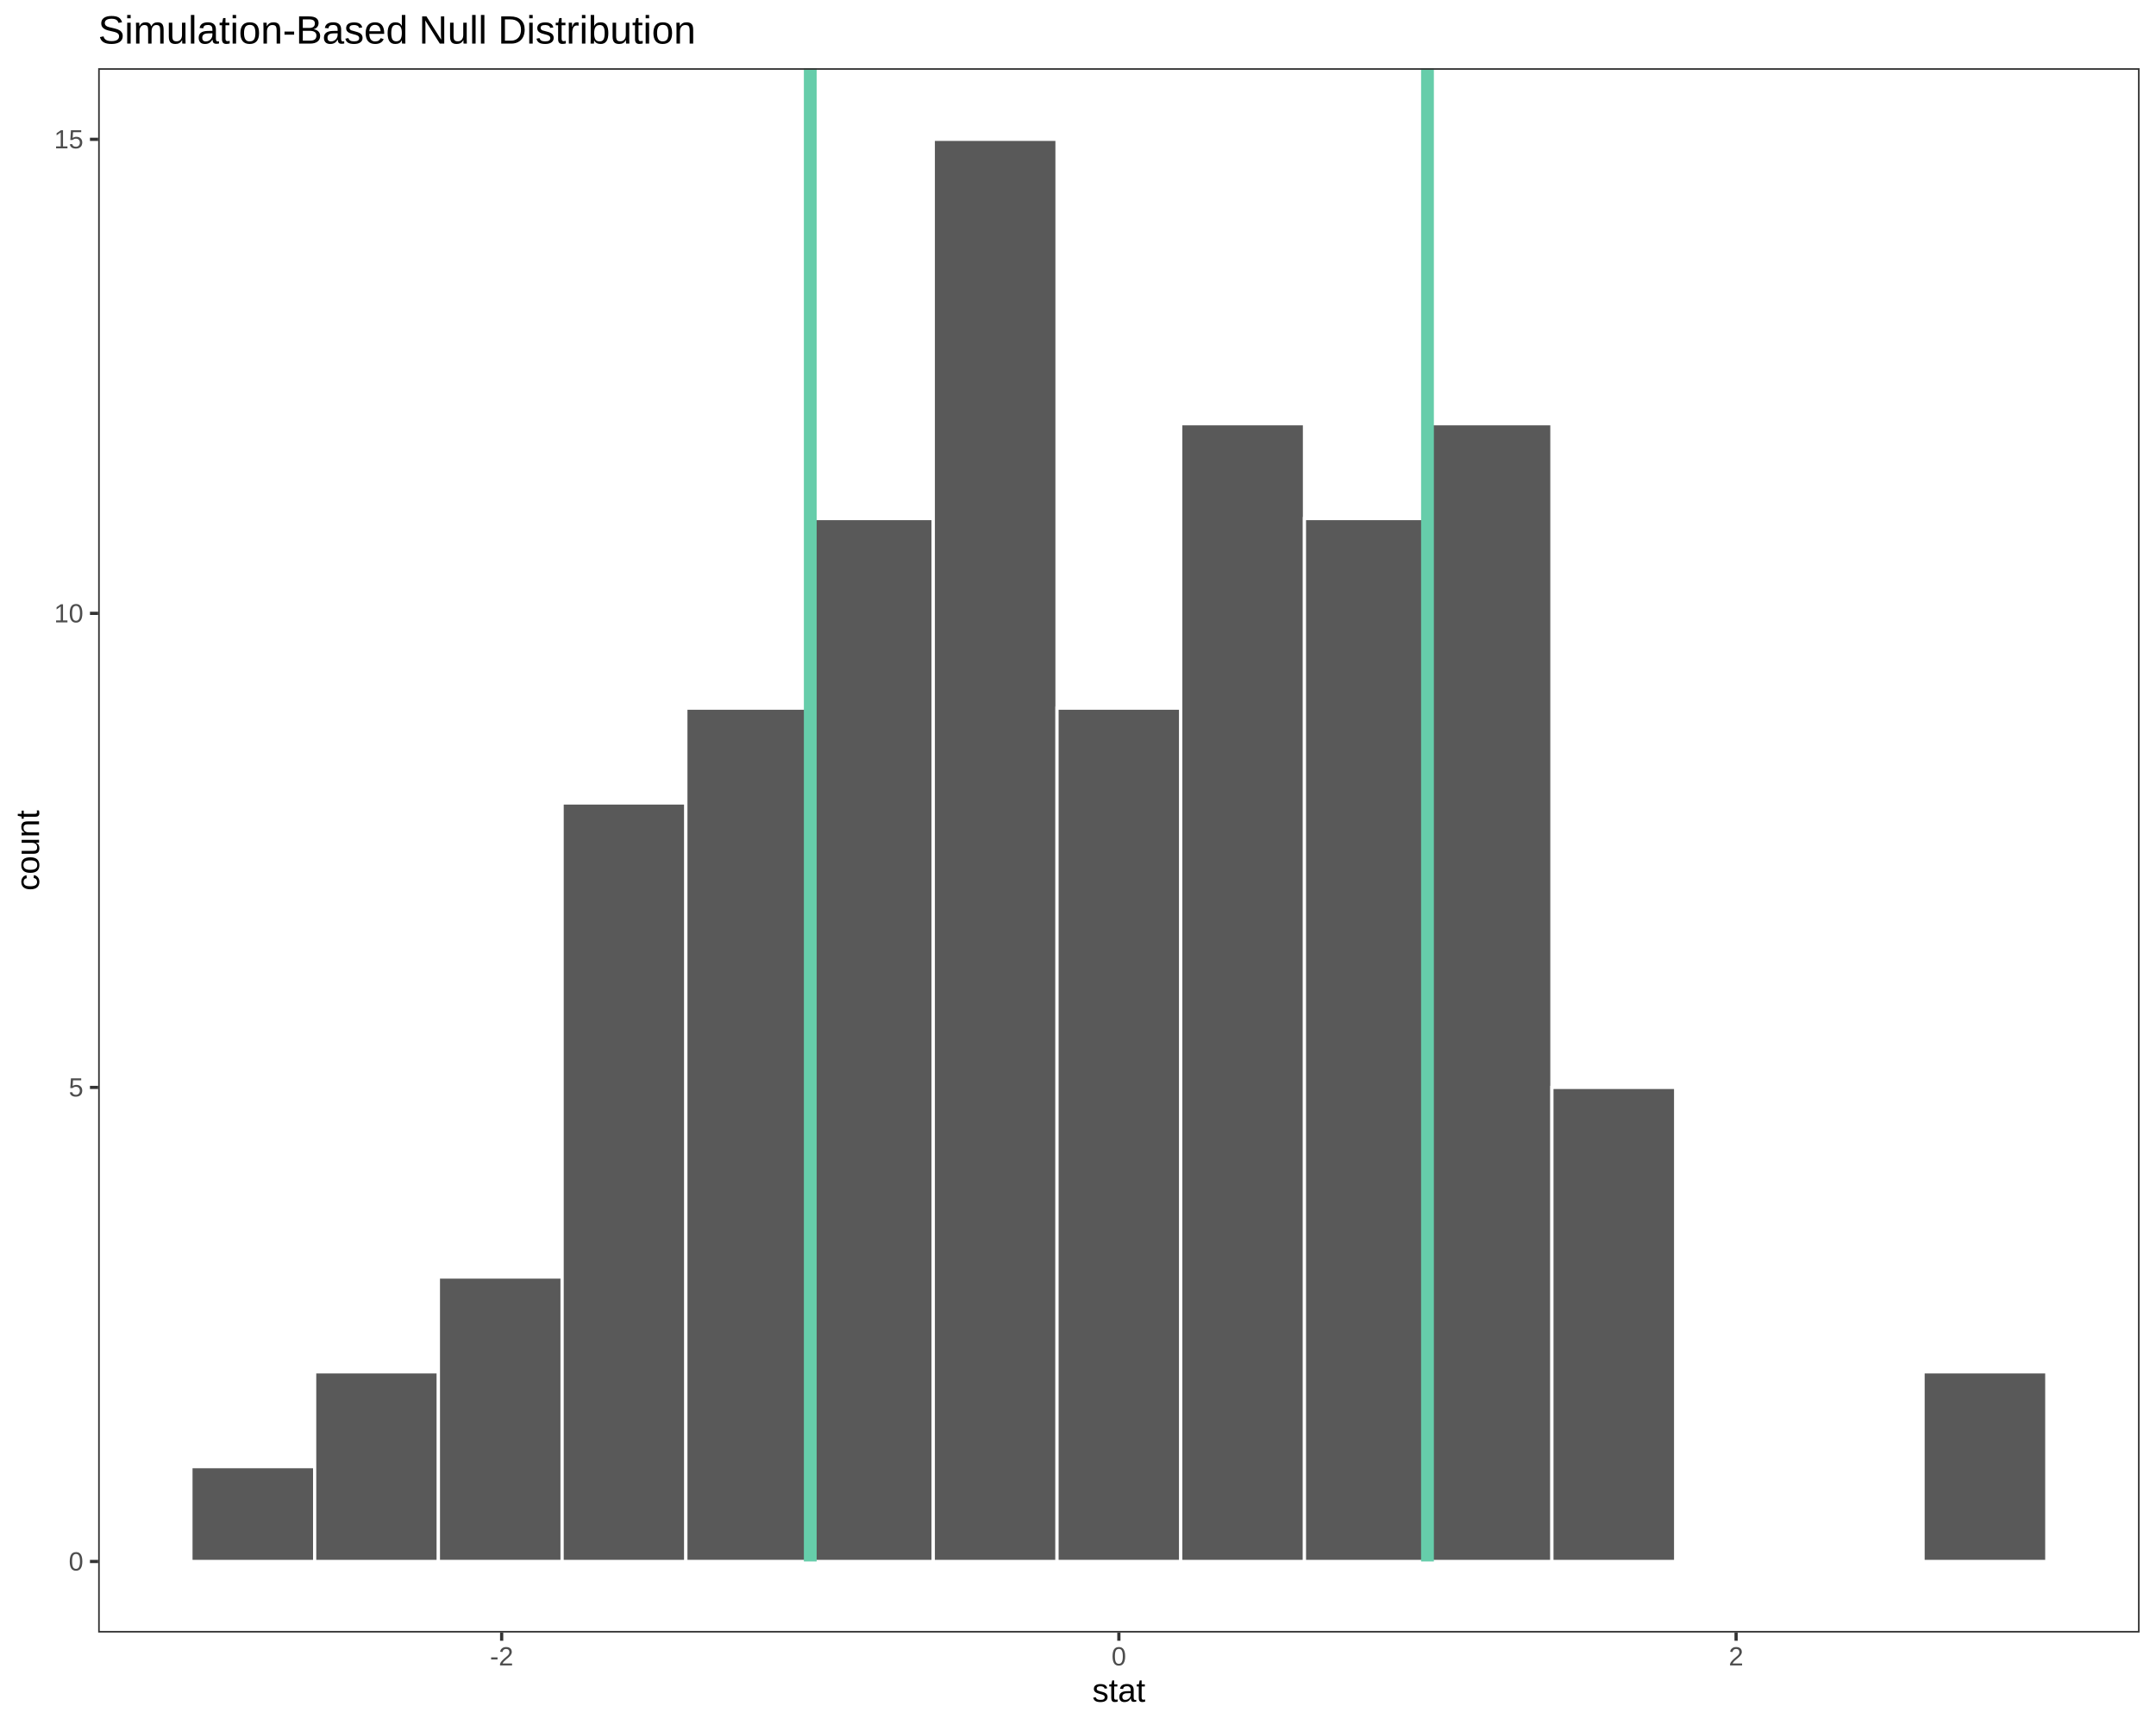
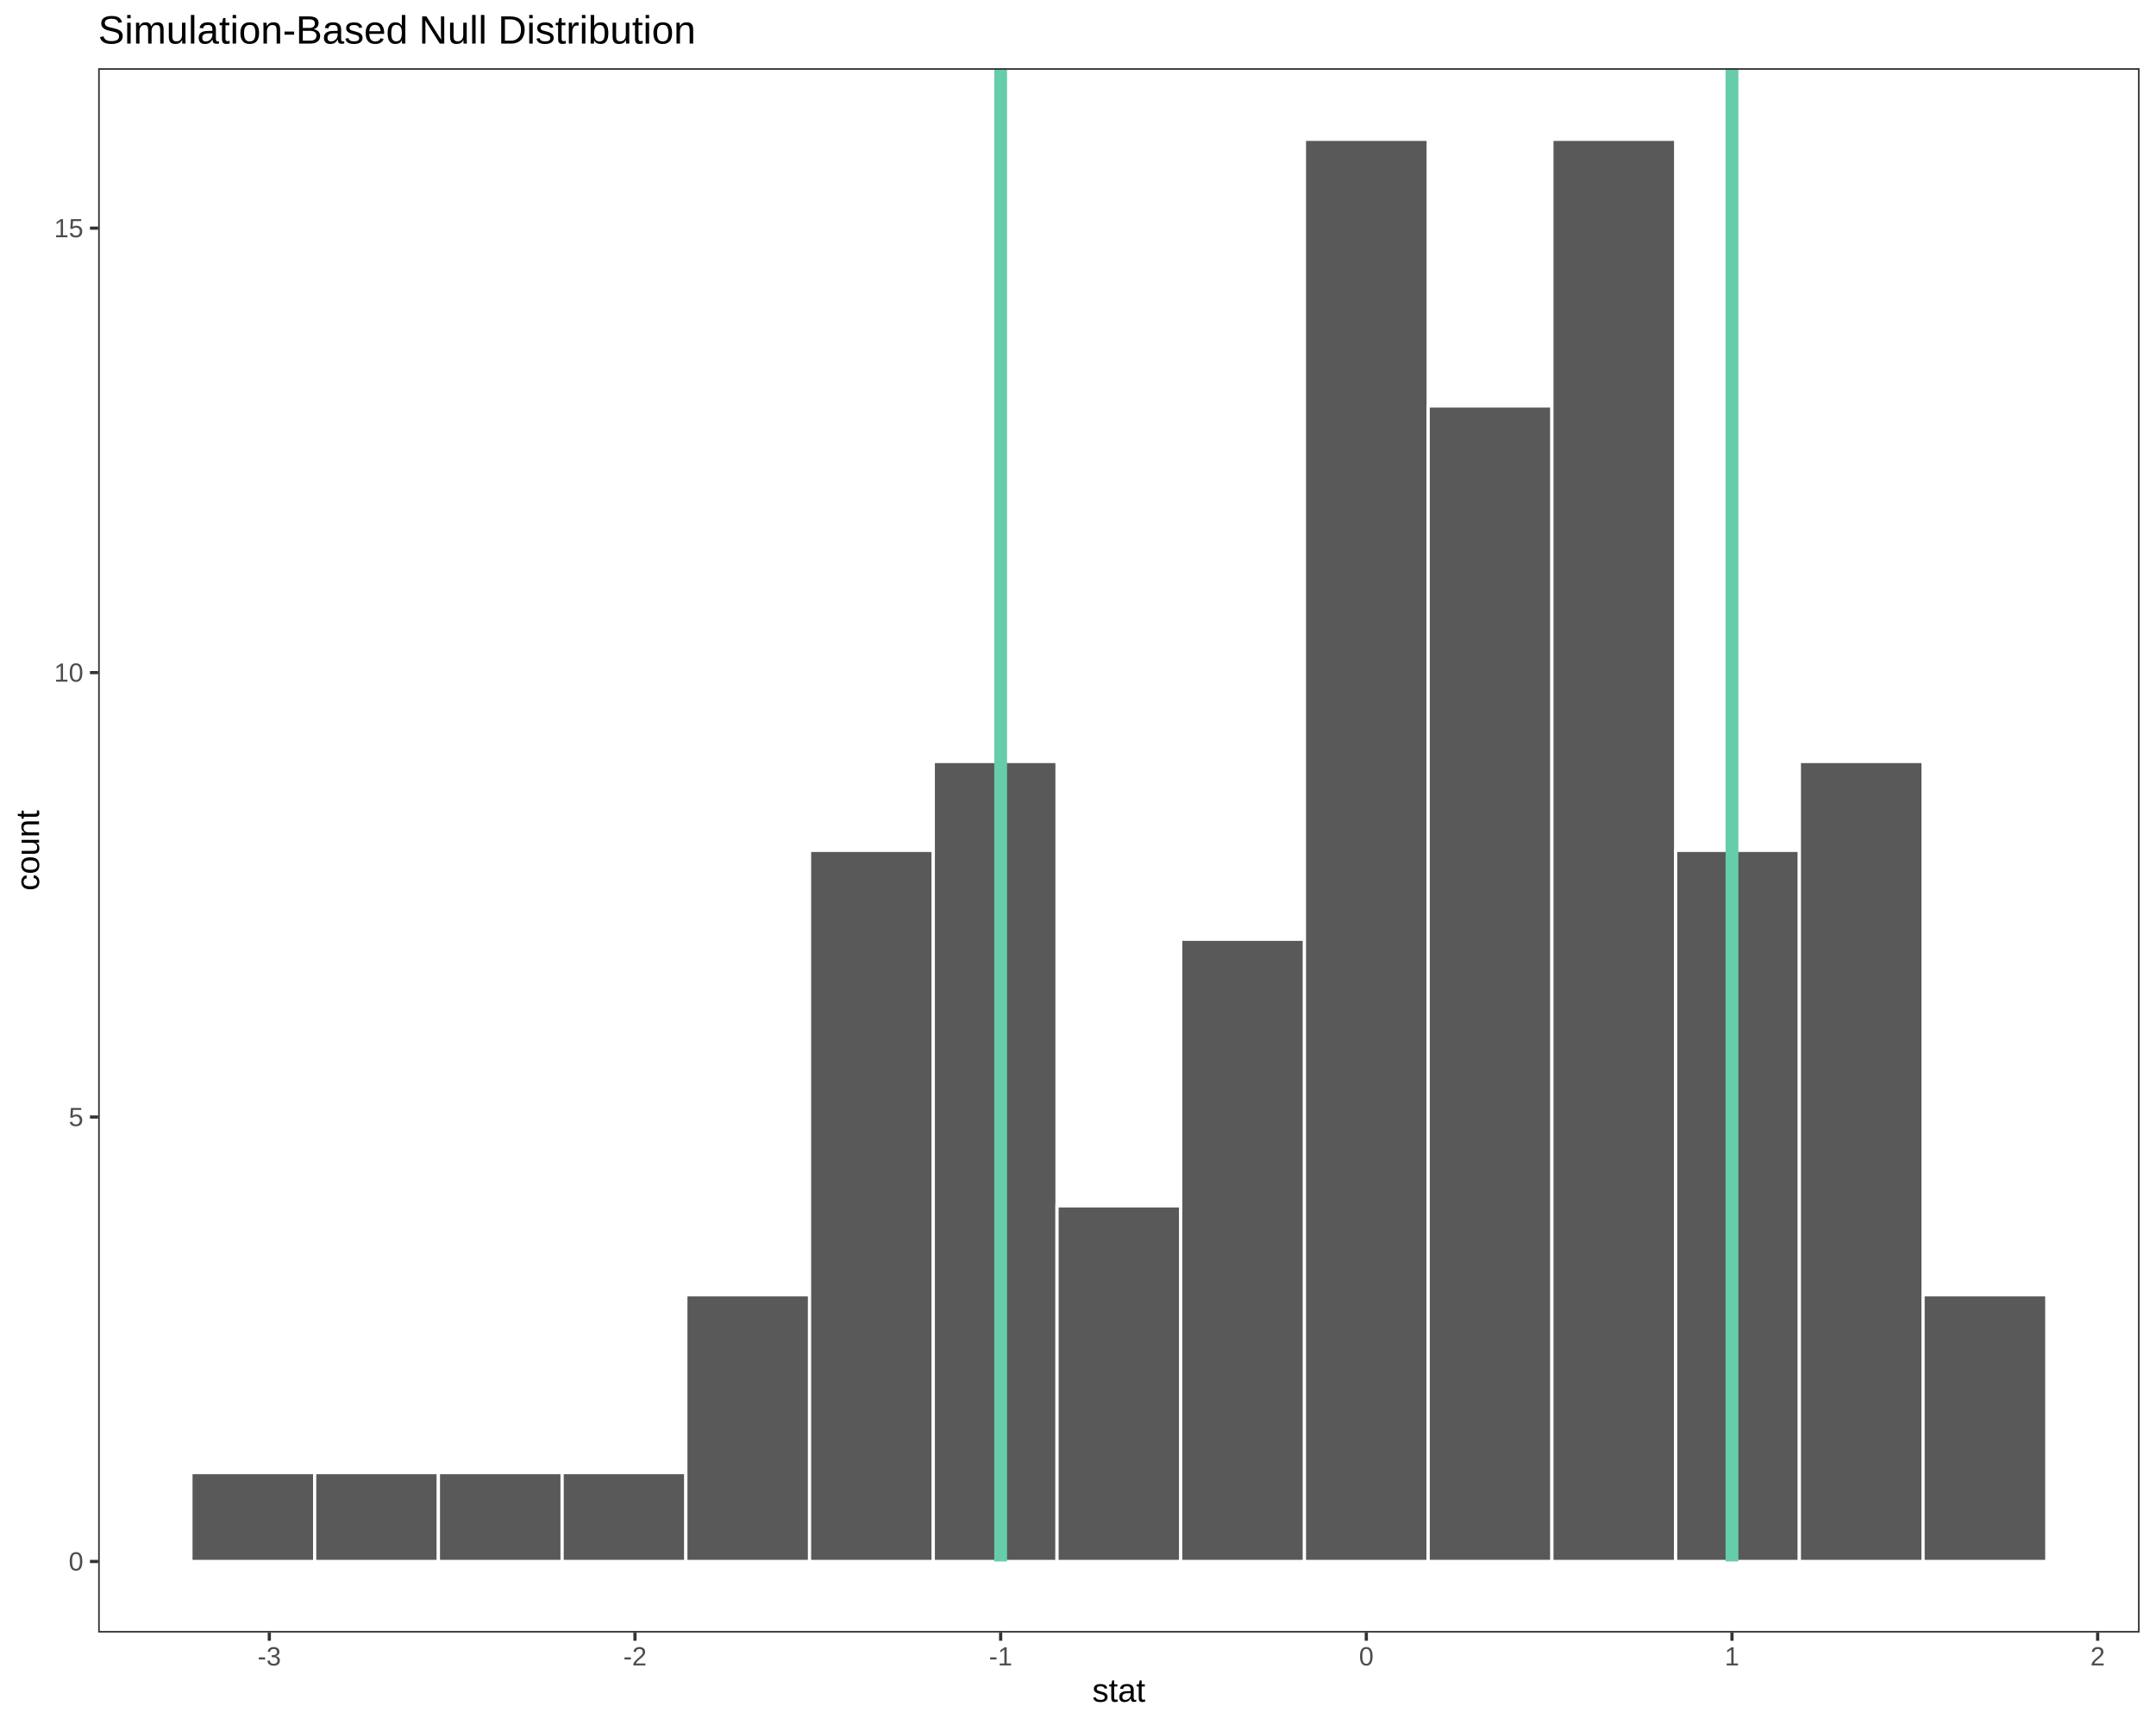
<svg xmlns="http://www.w3.org/2000/svg" viewBox="0 0 720.00 576.00">
  <defs>
    <style type="text/css">
    line, polyline, polygon, path, rect, circle {
      fill: none;
      stroke: #000000;
      stroke-linecap: round;
      stroke-linejoin: round;
      stroke-miterlimit: 10.00;
    }
  </style>
  </defs>
  <rect width="100%" height="100%" style="stroke: none; fill: #FFFFFF;" />
  <rect x="0.00" y="0.00" width="720.00" height="576.00" style="stroke-width: 1.07; stroke: #FFFFFF; fill: #FFFFFF;" />
  <defs>
    <clipPath id="cpMzIuNzh8NzE0LjUyfDU0NS4xM3wyMi43Nw==">
      <rect x="32.78" y="22.77" width="681.74" height="522.36" />
    </clipPath>
  </defs>
  <rect x="32.78" y="22.77" width="681.74" height="522.36" style="stroke-width: 1.07; stroke: none; fill: #FFFFFF;" clip-path="url(#cpMzIuNzh8NzE0LjUyfDU0NS4xM3wyMi43Nw==)" />
-   <rect x="63.76" y="489.73" width="41.32" height="31.66" style="stroke-width: 1.07; stroke: #FFFFFF; stroke-linecap: square; stroke-linejoin: miter; fill: #595959;" clip-path="url(#cpMzIuNzh8NzE0LjUyfDU0NS4xM3wyMi43Nw==)" />
-   <rect x="105.08" y="458.07" width="41.32" height="63.32" style="stroke-width: 1.07; stroke: #FFFFFF; stroke-linecap: square; stroke-linejoin: miter; fill: #595959;" clip-path="url(#cpMzIuNzh8NzE0LjUyfDU0NS4xM3wyMi43Nw==)" />
-   <rect x="146.40" y="426.41" width="41.32" height="94.97" style="stroke-width: 1.07; stroke: #FFFFFF; stroke-linecap: square; stroke-linejoin: miter; fill: #595959;" clip-path="url(#cpMzIuNzh8NzE0LjUyfDU0NS4xM3wyMi43Nw==)" />
-   <rect x="187.72" y="268.12" width="41.32" height="253.27" style="stroke-width: 1.07; stroke: #FFFFFF; stroke-linecap: square; stroke-linejoin: miter; fill: #595959;" clip-path="url(#cpMzIuNzh8NzE0LjUyfDU0NS4xM3wyMi43Nw==)" />
-   <rect x="229.04" y="236.46" width="41.32" height="284.92" style="stroke-width: 1.07; stroke: #FFFFFF; stroke-linecap: square; stroke-linejoin: miter; fill: #595959;" clip-path="url(#cpMzIuNzh8NzE0LjUyfDU0NS4xM3wyMi43Nw==)" />
-   <rect x="270.35" y="173.15" width="41.32" height="348.24" style="stroke-width: 1.07; stroke: #FFFFFF; stroke-linecap: square; stroke-linejoin: miter; fill: #595959;" clip-path="url(#cpMzIuNzh8NzE0LjUyfDU0NS4xM3wyMi43Nw==)" />
-   <rect x="311.67" y="46.52" width="41.32" height="474.87" style="stroke-width: 1.07; stroke: #FFFFFF; stroke-linecap: square; stroke-linejoin: miter; fill: #595959;" clip-path="url(#cpMzIuNzh8NzE0LjUyfDU0NS4xM3wyMi43Nw==)" />
-   <rect x="352.99" y="236.46" width="41.32" height="284.92" style="stroke-width: 1.07; stroke: #FFFFFF; stroke-linecap: square; stroke-linejoin: miter; fill: #595959;" clip-path="url(#cpMzIuNzh8NzE0LjUyfDU0NS4xM3wyMi43Nw==)" />
-   <rect x="394.31" y="141.49" width="41.32" height="379.90" style="stroke-width: 1.07; stroke: #FFFFFF; stroke-linecap: square; stroke-linejoin: miter; fill: #595959;" clip-path="url(#cpMzIuNzh8NzE0LjUyfDU0NS4xM3wyMi43Nw==)" />
-   <rect x="435.62" y="173.15" width="41.32" height="348.24" style="stroke-width: 1.07; stroke: #FFFFFF; stroke-linecap: square; stroke-linejoin: miter; fill: #595959;" clip-path="url(#cpMzIuNzh8NzE0LjUyfDU0NS4xM3wyMi43Nw==)" />
-   <rect x="476.94" y="141.49" width="41.32" height="379.90" style="stroke-width: 1.07; stroke: #FFFFFF; stroke-linecap: square; stroke-linejoin: miter; fill: #595959;" clip-path="url(#cpMzIuNzh8NzE0LjUyfDU0NS4xM3wyMi43Nw==)" />
-   <rect x="518.26" y="363.10" width="41.32" height="158.29" style="stroke-width: 1.07; stroke: #FFFFFF; stroke-linecap: square; stroke-linejoin: miter; fill: #595959;" clip-path="url(#cpMzIuNzh8NzE0LjUyfDU0NS4xM3wyMi43Nw==)" />
-   <rect x="559.58" y="521.39" width="41.32" height="0.00" style="stroke-width: 1.07; stroke: #FFFFFF; stroke-linecap: square; stroke-linejoin: miter; fill: #595959;" clip-path="url(#cpMzIuNzh8NzE0LjUyfDU0NS4xM3wyMi43Nw==)" />
-   <rect x="600.90" y="521.39" width="41.32" height="0.00" style="stroke-width: 1.07; stroke: #FFFFFF; stroke-linecap: square; stroke-linejoin: miter; fill: #595959;" clip-path="url(#cpMzIuNzh8NzE0LjUyfDU0NS4xM3wyMi43Nw==)" />
-   <rect x="642.21" y="458.07" width="41.32" height="63.32" style="stroke-width: 1.07; stroke: #FFFFFF; stroke-linecap: square; stroke-linejoin: miter; fill: #595959;" clip-path="url(#cpMzIuNzh8NzE0LjUyfDU0NS4xM3wyMi43Nw==)" />
-   <line x1="270.59" y1="521.39" x2="270.59" y2="22.77" style="stroke-width: 4.27; stroke: #66CDAA; stroke-linecap: butt;" clip-path="url(#cpMzIuNzh8NzE0LjUyfDU0NS4xM3wyMi43Nw==)" />
-   <line x1="476.71" y1="521.39" x2="476.71" y2="22.77" style="stroke-width: 4.27; stroke: #66CDAA; stroke-linecap: butt;" clip-path="url(#cpMzIuNzh8NzE0LjUyfDU0NS4xM3wyMi43Nw==)" />
+   <rect x="63.76" y="491.71" width="41.32" height="29.68" style="stroke-width: 1.07; stroke: #FFFFFF; stroke-linecap: square; stroke-linejoin: miter; fill: #595959;" clip-path="url(#cpMzIuNzh8NzE0LjUyfDU0NS4xM3wyMi43Nw==)" />
+   <rect x="105.08" y="491.71" width="41.32" height="29.68" style="stroke-width: 1.07; stroke: #FFFFFF; stroke-linecap: square; stroke-linejoin: miter; fill: #595959;" clip-path="url(#cpMzIuNzh8NzE0LjUyfDU0NS4xM3wyMi43Nw==)" />
+   <rect x="146.40" y="491.71" width="41.32" height="29.68" style="stroke-width: 1.07; stroke: #FFFFFF; stroke-linecap: square; stroke-linejoin: miter; fill: #595959;" clip-path="url(#cpMzIuNzh8NzE0LjUyfDU0NS4xM3wyMi43Nw==)" />
+   <rect x="187.72" y="491.71" width="41.32" height="29.68" style="stroke-width: 1.07; stroke: #FFFFFF; stroke-linecap: square; stroke-linejoin: miter; fill: #595959;" clip-path="url(#cpMzIuNzh8NzE0LjUyfDU0NS4xM3wyMi43Nw==)" />
+   <rect x="229.04" y="432.35" width="41.32" height="89.04" style="stroke-width: 1.07; stroke: #FFFFFF; stroke-linecap: square; stroke-linejoin: miter; fill: #595959;" clip-path="url(#cpMzIuNzh8NzE0LjUyfDU0NS4xM3wyMi43Nw==)" />
+   <rect x="270.35" y="283.95" width="41.32" height="237.44" style="stroke-width: 1.07; stroke: #FFFFFF; stroke-linecap: square; stroke-linejoin: miter; fill: #595959;" clip-path="url(#cpMzIuNzh8NzE0LjUyfDU0NS4xM3wyMi43Nw==)" />
+   <rect x="311.67" y="254.27" width="41.32" height="267.12" style="stroke-width: 1.07; stroke: #FFFFFF; stroke-linecap: square; stroke-linejoin: miter; fill: #595959;" clip-path="url(#cpMzIuNzh8NzE0LjUyfDU0NS4xM3wyMi43Nw==)" />
+   <rect x="352.99" y="402.67" width="41.32" height="118.72" style="stroke-width: 1.07; stroke: #FFFFFF; stroke-linecap: square; stroke-linejoin: miter; fill: #595959;" clip-path="url(#cpMzIuNzh8NzE0LjUyfDU0NS4xM3wyMi43Nw==)" />
+   <rect x="394.31" y="313.63" width="41.32" height="207.76" style="stroke-width: 1.07; stroke: #FFFFFF; stroke-linecap: square; stroke-linejoin: miter; fill: #595959;" clip-path="url(#cpMzIuNzh8NzE0LjUyfDU0NS4xM3wyMi43Nw==)" />
+   <rect x="435.62" y="46.52" width="41.32" height="474.87" style="stroke-width: 1.07; stroke: #FFFFFF; stroke-linecap: square; stroke-linejoin: miter; fill: #595959;" clip-path="url(#cpMzIuNzh8NzE0LjUyfDU0NS4xM3wyMi43Nw==)" />
+   <rect x="476.94" y="135.55" width="41.32" height="385.83" style="stroke-width: 1.07; stroke: #FFFFFF; stroke-linecap: square; stroke-linejoin: miter; fill: #595959;" clip-path="url(#cpMzIuNzh8NzE0LjUyfDU0NS4xM3wyMi43Nw==)" />
+   <rect x="518.26" y="46.52" width="41.32" height="474.87" style="stroke-width: 1.07; stroke: #FFFFFF; stroke-linecap: square; stroke-linejoin: miter; fill: #595959;" clip-path="url(#cpMzIuNzh8NzE0LjUyfDU0NS4xM3wyMi43Nw==)" />
+   <rect x="559.58" y="283.95" width="41.32" height="237.44" style="stroke-width: 1.07; stroke: #FFFFFF; stroke-linecap: square; stroke-linejoin: miter; fill: #595959;" clip-path="url(#cpMzIuNzh8NzE0LjUyfDU0NS4xM3wyMi43Nw==)" />
+   <rect x="600.90" y="254.27" width="41.32" height="267.12" style="stroke-width: 1.07; stroke: #FFFFFF; stroke-linecap: square; stroke-linejoin: miter; fill: #595959;" clip-path="url(#cpMzIuNzh8NzE0LjUyfDU0NS4xM3wyMi43Nw==)" />
+   <rect x="642.21" y="432.35" width="41.32" height="89.04" style="stroke-width: 1.07; stroke: #FFFFFF; stroke-linecap: square; stroke-linejoin: miter; fill: #595959;" clip-path="url(#cpMzIuNzh8NzE0LjUyfDU0NS4xM3wyMi43Nw==)" />
+   <line x1="334.17" y1="521.39" x2="334.17" y2="22.77" style="stroke-width: 4.27; stroke: #66CDAA; stroke-linecap: butt;" clip-path="url(#cpMzIuNzh8NzE0LjUyfDU0NS4xM3wyMi43Nw==)" />
+   <line x1="578.40" y1="521.39" x2="578.40" y2="22.77" style="stroke-width: 4.27; stroke: #66CDAA; stroke-linecap: butt;" clip-path="url(#cpMzIuNzh8NzE0LjUyfDU0NS4xM3wyMi43Nw==)" />
  <rect x="32.78" y="22.77" width="681.74" height="522.36" style="stroke-width: 1.07; stroke: #333333;" clip-path="url(#cpMzIuNzh8NzE0LjUyfDU0NS4xM3wyMi43Nw==)" />
  <defs>
    <clipPath id="cpMC4wMHw3MjAuMDB8NTc2LjAwfDAuMDA=">
      <rect x="0.00" y="0.00" width="720.00" height="576.00" />
    </clipPath>
  </defs>
  <g clip-path="url(#cpMC4wMHw3MjAuMDB8NTc2LjAwfDAuMDA=)">
    <text x="22.95" y="524.41" style="font-size: 8.80px; fill: #4D4D4D; font-family: Liberation Sans;" textLength="4.89px" lengthAdjust="spacingAndGlyphs">0</text>
  </g>
  <g clip-path="url(#cpMC4wMHw3MjAuMDB8NTc2LjAwfDAuMDA=)">
-     <text x="22.95" y="366.12" style="font-size: 8.80px; fill: #4D4D4D; font-family: Liberation Sans;" textLength="4.89px" lengthAdjust="spacingAndGlyphs">5</text>
+     <text x="22.95" y="376.01" style="font-size: 8.80px; fill: #4D4D4D; font-family: Liberation Sans;" textLength="4.89px" lengthAdjust="spacingAndGlyphs">5</text>
  </g>
  <g clip-path="url(#cpMC4wMHw3MjAuMDB8NTc2LjAwfDAuMDA=)">
-     <text x="18.06" y="207.83" style="font-size: 8.80px; fill: #4D4D4D; font-family: Liberation Sans;" textLength="9.78px" lengthAdjust="spacingAndGlyphs">10</text>
+     <text x="18.06" y="227.62" style="font-size: 8.80px; fill: #4D4D4D; font-family: Liberation Sans;" textLength="9.78px" lengthAdjust="spacingAndGlyphs">10</text>
  </g>
  <g clip-path="url(#cpMC4wMHw3MjAuMDB8NTc2LjAwfDAuMDA=)">
-     <text x="18.06" y="49.54" style="font-size: 8.80px; fill: #4D4D4D; font-family: Liberation Sans;" textLength="9.78px" lengthAdjust="spacingAndGlyphs">15</text>
+     <text x="18.06" y="79.22" style="font-size: 8.80px; fill: #4D4D4D; font-family: Liberation Sans;" textLength="9.78px" lengthAdjust="spacingAndGlyphs">15</text>
  </g>
  <polyline points="30.04,521.39 32.78,521.39 " style="stroke-width: 1.07; stroke: #333333; stroke-linecap: butt;" clip-path="url(#cpMC4wMHw3MjAuMDB8NTc2LjAwfDAuMDA=)" />
-   <polyline points="30.04,363.10 32.78,363.10 " style="stroke-width: 1.07; stroke: #333333; stroke-linecap: butt;" clip-path="url(#cpMC4wMHw3MjAuMDB8NTc2LjAwfDAuMDA=)" />
-   <polyline points="30.04,204.81 32.78,204.81 " style="stroke-width: 1.07; stroke: #333333; stroke-linecap: butt;" clip-path="url(#cpMC4wMHw3MjAuMDB8NTc2LjAwfDAuMDA=)" />
-   <polyline points="30.04,46.52 32.78,46.52 " style="stroke-width: 1.07; stroke: #333333; stroke-linecap: butt;" clip-path="url(#cpMC4wMHw3MjAuMDB8NTc2LjAwfDAuMDA=)" />
-   <polyline points="167.53,547.87 167.53,545.13 " style="stroke-width: 1.07; stroke: #333333; stroke-linecap: butt;" clip-path="url(#cpMC4wMHw3MjAuMDB8NTc2LjAwfDAuMDA=)" />
-   <polyline points="373.65,547.87 373.65,545.13 " style="stroke-width: 1.07; stroke: #333333; stroke-linecap: butt;" clip-path="url(#cpMC4wMHw3MjAuMDB8NTc2LjAwfDAuMDA=)" />
-   <polyline points="579.77,547.87 579.77,545.13 " style="stroke-width: 1.07; stroke: #333333; stroke-linecap: butt;" clip-path="url(#cpMC4wMHw3MjAuMDB8NTc2LjAwfDAuMDA=)" />
+   <polyline points="30.04,372.99 32.78,372.99 " style="stroke-width: 1.07; stroke: #333333; stroke-linecap: butt;" clip-path="url(#cpMC4wMHw3MjAuMDB8NTc2LjAwfDAuMDA=)" />
+   <polyline points="30.04,224.59 32.78,224.59 " style="stroke-width: 1.07; stroke: #333333; stroke-linecap: butt;" clip-path="url(#cpMC4wMHw3MjAuMDB8NTc2LjAwfDAuMDA=)" />
+   <polyline points="30.04,76.19 32.78,76.19 " style="stroke-width: 1.07; stroke: #333333; stroke-linecap: butt;" clip-path="url(#cpMC4wMHw3MjAuMDB8NTc2LjAwfDAuMDA=)" />
+   <polyline points="89.94,547.87 89.94,545.13 " style="stroke-width: 1.07; stroke: #333333; stroke-linecap: butt;" clip-path="url(#cpMC4wMHw3MjAuMDB8NTc2LjAwfDAuMDA=)" />
+   <polyline points="212.05,547.87 212.05,545.13 " style="stroke-width: 1.07; stroke: #333333; stroke-linecap: butt;" clip-path="url(#cpMC4wMHw3MjAuMDB8NTc2LjAwfDAuMDA=)" />
+   <polyline points="334.17,547.87 334.17,545.13 " style="stroke-width: 1.07; stroke: #333333; stroke-linecap: butt;" clip-path="url(#cpMC4wMHw3MjAuMDB8NTc2LjAwfDAuMDA=)" />
+   <polyline points="456.28,547.87 456.28,545.13 " style="stroke-width: 1.07; stroke: #333333; stroke-linecap: butt;" clip-path="url(#cpMC4wMHw3MjAuMDB8NTc2LjAwfDAuMDA=)" />
+   <polyline points="578.40,547.87 578.40,545.13 " style="stroke-width: 1.07; stroke: #333333; stroke-linecap: butt;" clip-path="url(#cpMC4wMHw3MjAuMDB8NTc2LjAwfDAuMDA=)" />
+   <polyline points="700.52,547.87 700.52,545.13 " style="stroke-width: 1.07; stroke: #333333; stroke-linecap: butt;" clip-path="url(#cpMC4wMHw3MjAuMDB8NTc2LjAwfDAuMDA=)" />
  <g clip-path="url(#cpMC4wMHw3MjAuMDB8NTc2LjAwfDAuMDA=)">
-     <text x="163.62" y="556.11" style="font-size: 8.80px; fill: #4D4D4D; font-family: Liberation Sans;" textLength="7.81px" lengthAdjust="spacingAndGlyphs">-2</text>
+     <text x="86.03" y="556.11" style="font-size: 8.80px; fill: #4D4D4D; font-family: Liberation Sans;" textLength="7.81px" lengthAdjust="spacingAndGlyphs">-3</text>
  </g>
  <g clip-path="url(#cpMC4wMHw3MjAuMDB8NTc2LjAwfDAuMDA=)">
-     <text x="371.20" y="556.11" style="font-size: 8.80px; fill: #4D4D4D; font-family: Liberation Sans;" textLength="4.89px" lengthAdjust="spacingAndGlyphs">0</text>
+     <text x="208.15" y="556.11" style="font-size: 8.80px; fill: #4D4D4D; font-family: Liberation Sans;" textLength="7.81px" lengthAdjust="spacingAndGlyphs">-2</text>
  </g>
  <g clip-path="url(#cpMC4wMHw3MjAuMDB8NTc2LjAwfDAuMDA=)">
-     <text x="577.32" y="556.11" style="font-size: 8.80px; fill: #4D4D4D; font-family: Liberation Sans;" textLength="4.89px" lengthAdjust="spacingAndGlyphs">2</text>
+     <text x="330.26" y="556.11" style="font-size: 8.80px; fill: #4D4D4D; font-family: Liberation Sans;" textLength="7.81px" lengthAdjust="spacingAndGlyphs">-1</text>
+   </g>
+   <g clip-path="url(#cpMC4wMHw3MjAuMDB8NTc2LjAwfDAuMDA=)">
+     <text x="453.84" y="556.11" style="font-size: 8.80px; fill: #4D4D4D; font-family: Liberation Sans;" textLength="4.89px" lengthAdjust="spacingAndGlyphs">0</text>
+   </g>
+   <g clip-path="url(#cpMC4wMHw3MjAuMDB8NTc2LjAwfDAuMDA=)">
+     <text x="575.95" y="556.11" style="font-size: 8.80px; fill: #4D4D4D; font-family: Liberation Sans;" textLength="4.89px" lengthAdjust="spacingAndGlyphs">1</text>
+   </g>
+   <g clip-path="url(#cpMC4wMHw3MjAuMDB8NTc2LjAwfDAuMDA=)">
+     <text x="698.07" y="556.11" style="font-size: 8.80px; fill: #4D4D4D; font-family: Liberation Sans;" textLength="4.89px" lengthAdjust="spacingAndGlyphs">2</text>
  </g>
  <g clip-path="url(#cpMC4wMHw3MjAuMDB8NTc2LjAwfDAuMDA=)">
    <text x="364.77" y="568.24" style="font-size: 11.00px; font-family: Liberation Sans;" textLength="17.75px" lengthAdjust="spacingAndGlyphs">stat</text>
  </g>
  <g clip-path="url(#cpMC4wMHw3MjAuMDB8NTc2LjAwfDAuMDA=)">
    <text transform="translate(13.04,297.42) rotate(-90)" style="font-size: 11.00px; font-family: Liberation Sans;" textLength="26.94px" lengthAdjust="spacingAndGlyphs">count</text>
  </g>
  <g clip-path="url(#cpMC4wMHw3MjAuMDB8NTc2LjAwfDAuMDA=)">
    <text x="32.78" y="14.56" style="font-size: 13.20px; font-family: Liberation Sans;" textLength="199.33px" lengthAdjust="spacingAndGlyphs">Simulation-Based Null Distribution</text>
  </g>
</svg>
